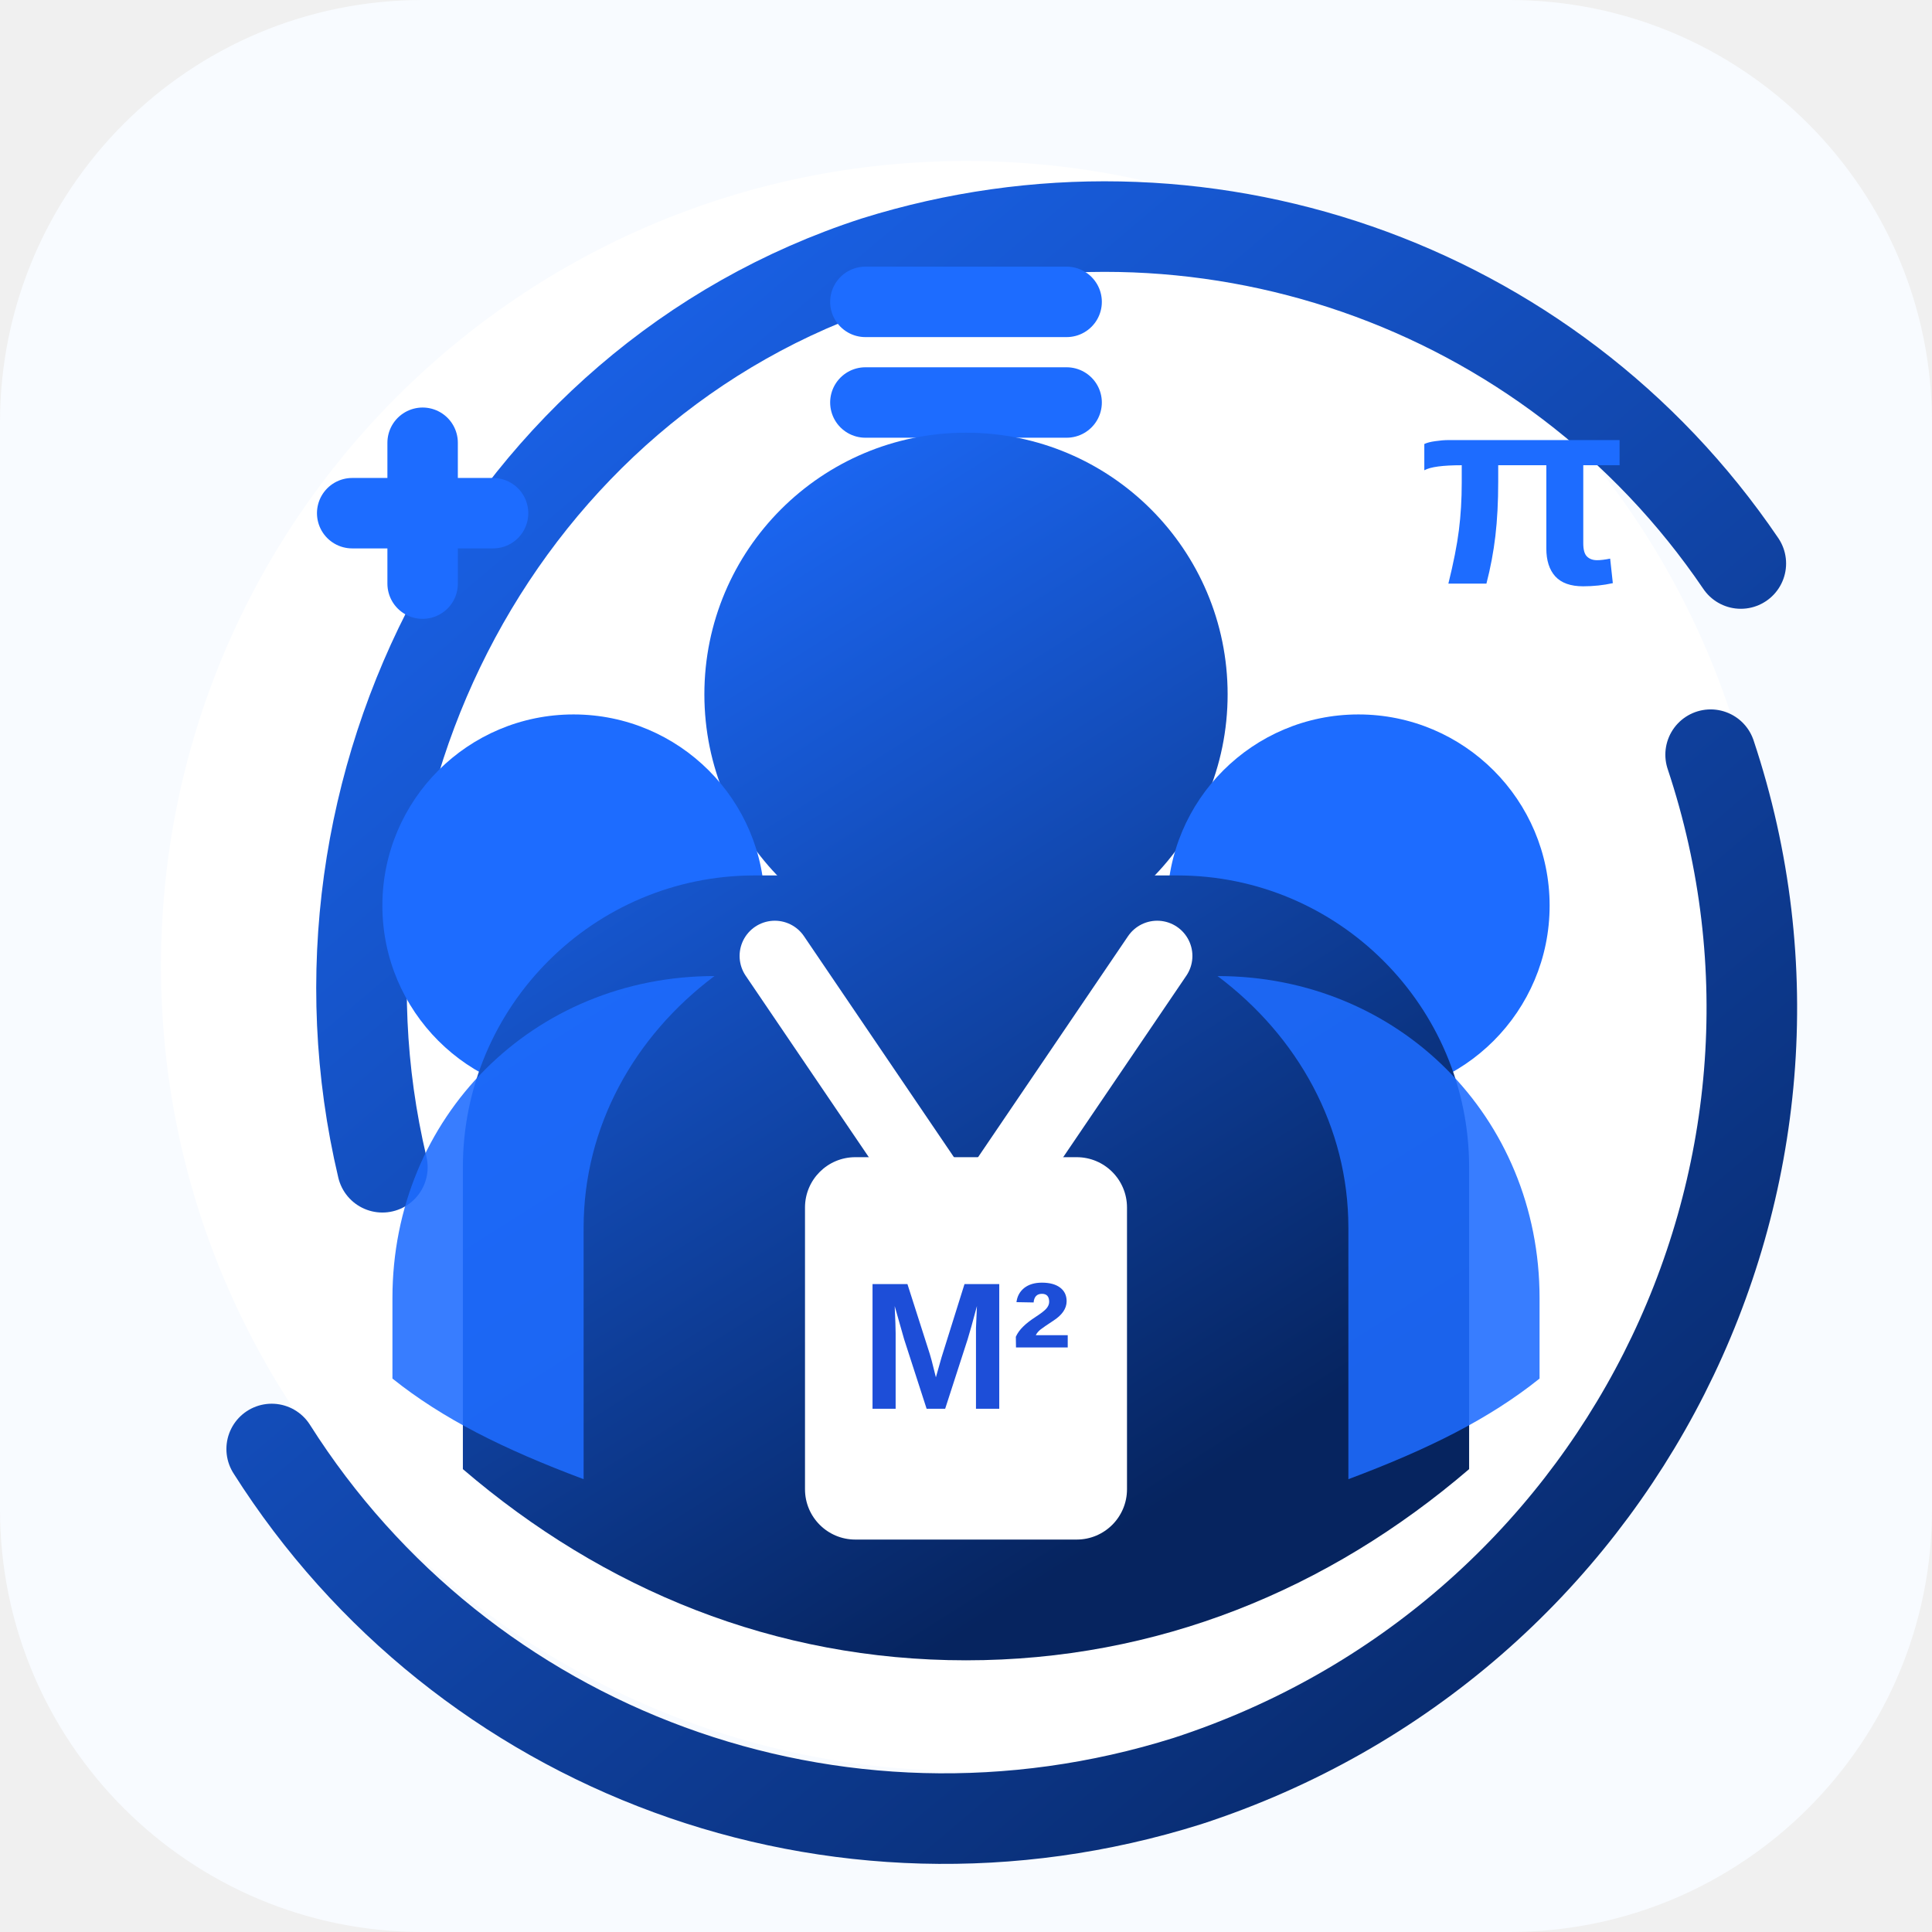
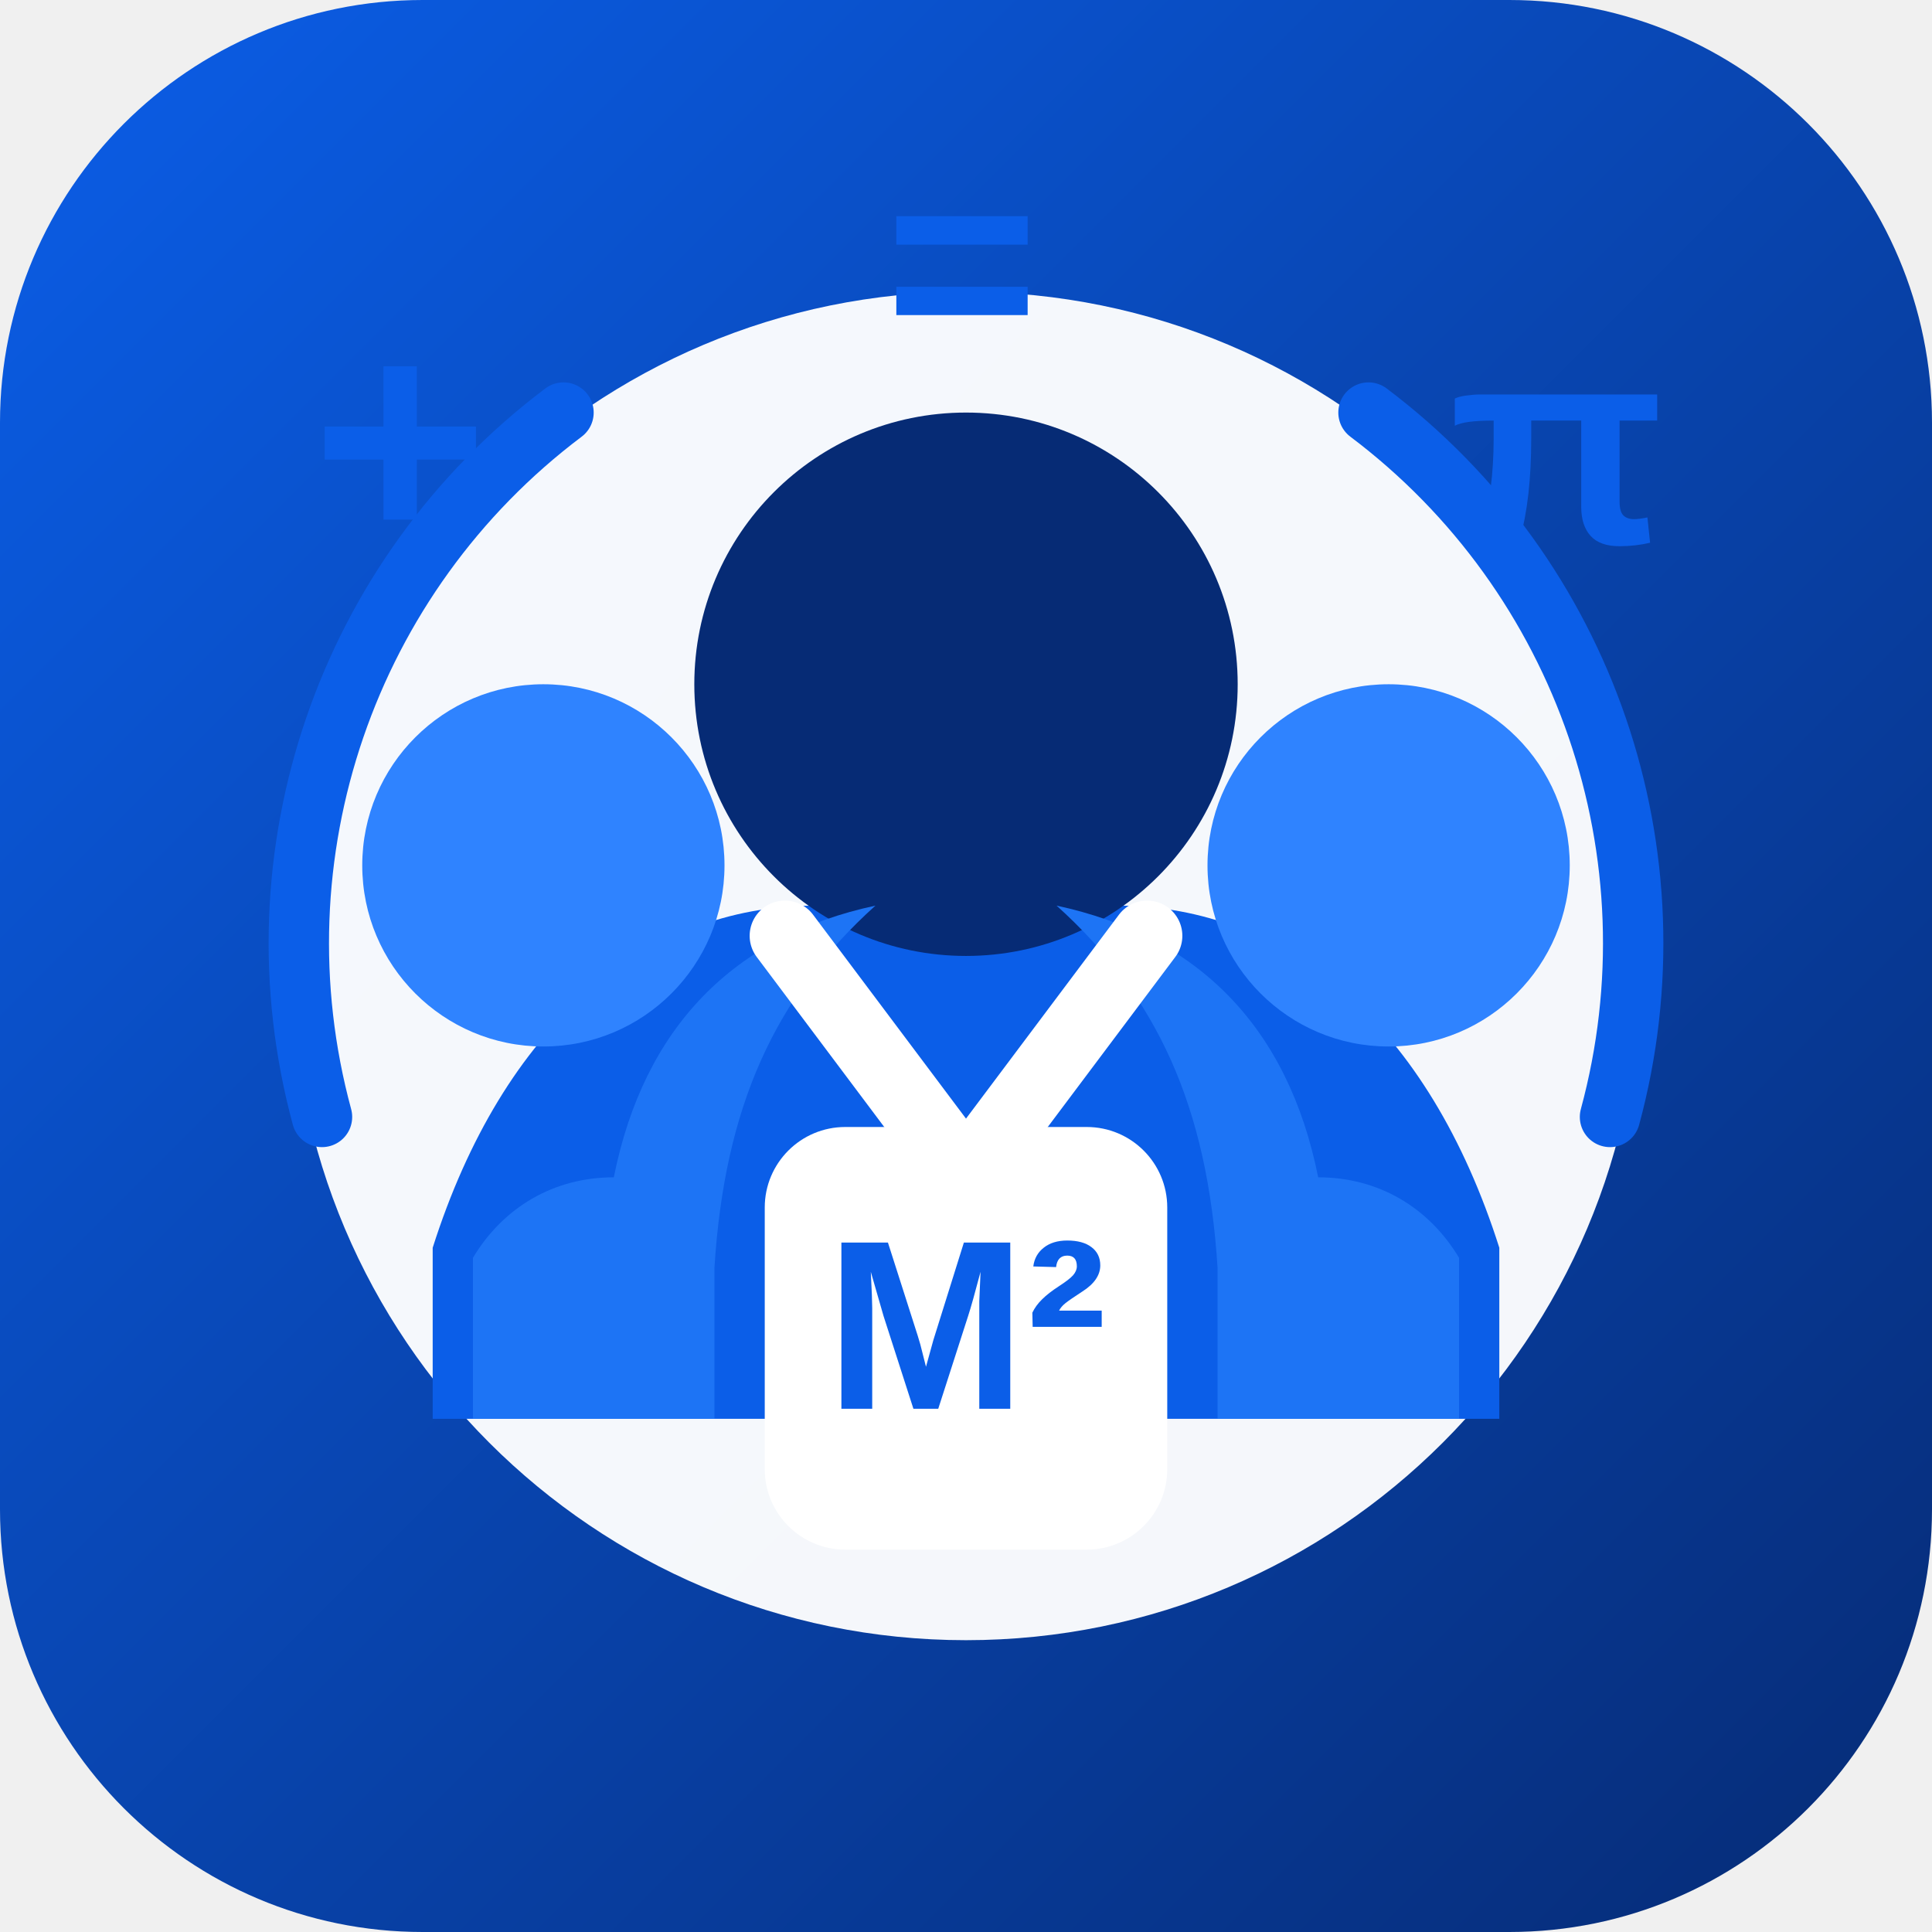
<svg xmlns="http://www.w3.org/2000/svg" viewBox="0 0 192 192">
  <defs>
-     <linearGradient id="bg" x1="28" y1="12" x2="170" y2="180" gradientUnits="userSpaceOnUse">
-       <stop stop-color="#1d6cff" />
-       <stop offset="1" stop-color="#06245f" />
-     </linearGradient>
-     <linearGradient id="person" x1="66" y1="44" x2="128" y2="142" gradientUnits="userSpaceOnUse">
-       <stop stop-color="#1d6cff" />
-       <stop offset="1" stop-color="#06245f" />
+     <linearGradient id="bg" x1="0" y1="0" x2="1" y2="1">
+       <stop offset="0" stop-color="#0b5ee8" />
+       <stop offset="1" stop-color="#062b75" />
    </linearGradient>
  </defs>
-   <rect width="192" height="192" rx="42" fill="#f8fbff" />
-   <circle cx="96" cy="96" r="80" fill="#ffffff" />
-   <path d="M38 116c-9-38 12-78 49-90 32-10 67 2 86 30" fill="none" stroke="url(#bg)" stroke-width="9" stroke-linecap="round" />
-   <path d="M170 75c14 42-9 88-52 102-35 11-72-3-91-33" fill="none" stroke="url(#bg)" stroke-width="9" stroke-linecap="round" />
-   <path d="M35 51h14M42 44v14" stroke="#1d6cff" stroke-width="7" stroke-linecap="round" />
-   <path d="M86 30h20M86 40h20" stroke="#1d6cff" stroke-width="7" stroke-linecap="round" />
-   <text x="141" y="58" fill="#1d6cff" font-family="Arial, Helvetica, sans-serif" font-size="27" font-weight="800">π</text>
-   <circle cx="96" cy="69" r="26" fill="url(#person)" />
-   <circle cx="57" cy="90" r="19" fill="#1d6cff" />
-   <circle cx="135" cy="90" r="19" fill="#1d6cff" />
-   <path d="M46 146v-30c0-16 13-29 29-29h42c16 0 29 13 29 29v30c-14 12-31 19-50 19s-36-7-50-19Z" fill="url(#person)" />
-   <path d="M58 147v-25c0-10 5-19 13-25-18 0-32 14-32 32v8c5 4 11 7 19 10Z" fill="#1d6cff" opacity="0.88" />
-   <path d="M134 147v-25c0-10-5-19-13-25 18 0 32 14 32 32v8c-5 4-11 7-19 10Z" fill="#1d6cff" opacity="0.88" />
-   <path d="M77 95l19 28 19-28" fill="none" stroke="#ffffff" stroke-width="7" stroke-linecap="round" stroke-linejoin="round" />
-   <rect x="80" y="115" width="32" height="38" rx="5" fill="#ffffff" />
-   <text x="96" y="140" fill="#1d4ed8" font-family="Arial, Helvetica, sans-serif" font-size="18" font-weight="900" text-anchor="middle">M²</text>
+   <rect width="192" height="192" rx="42" fill="url(#bg)" />
+   <circle cx="96" cy="96" r="67" fill="#ffffff" opacity=".96" />
+   <path d="M43 124c7-22 21-34 38-34h30c17 0 31 12 38 34v17H43v-17Z" fill="#0b5ee8" />
+   <circle cx="96" cy="68" r="27" fill="#062b75" />
+   <circle cx="54" cy="86" r="18" fill="#2f83ff" />
+   <circle cx="138" cy="86" r="18" fill="#2f83ff" />
+   <path d="M61 117c3-15 12-24 26-27-10 9-15 20-16 36v15H47v-16c3-5 8-8 14-8Z" fill="#1d74f5" />
+   <path d="M131 117c-3-15-12-24-26-27 10 9 15 20 16 36v15h24v-16c-3-5-8-8-14-8Z" fill="#1d74f5" />
+   <path d="M78 93l18 24 18-24" fill="none" stroke="#ffffff" stroke-width="7" stroke-linecap="round" stroke-linejoin="round" />
+   <rect x="76" y="112" width="40" height="42" rx="8" fill="#ffffff" />
+   <text x="96" y="140" text-anchor="middle" font-family="Arial, Helvetica, sans-serif" font-weight="800" font-size="24" fill="#0b5ee8">M²</text>
+   <path d="M32 111a66 66 0 0 1 24-70" fill="none" stroke="#0b5ee8" stroke-width="6" stroke-linecap="round" />
+   <path d="M136 41a66 66 0 0 1 24 70" fill="none" stroke="#0b5ee8" stroke-width="6" stroke-linecap="round" />
+   <text x="31" y="54" font-family="Arial, Helvetica, sans-serif" font-weight="900" font-size="30" fill="#0b5ee8">+</text>
+   <text x="88" y="35" font-family="Arial, Helvetica, sans-serif" font-weight="900" font-size="26" fill="#0b5ee8">=</text>
+   <text x="144" y="54" font-family="Arial, Helvetica, sans-serif" font-weight="900" font-size="28" fill="#0b5ee8">π</text>
</svg>
